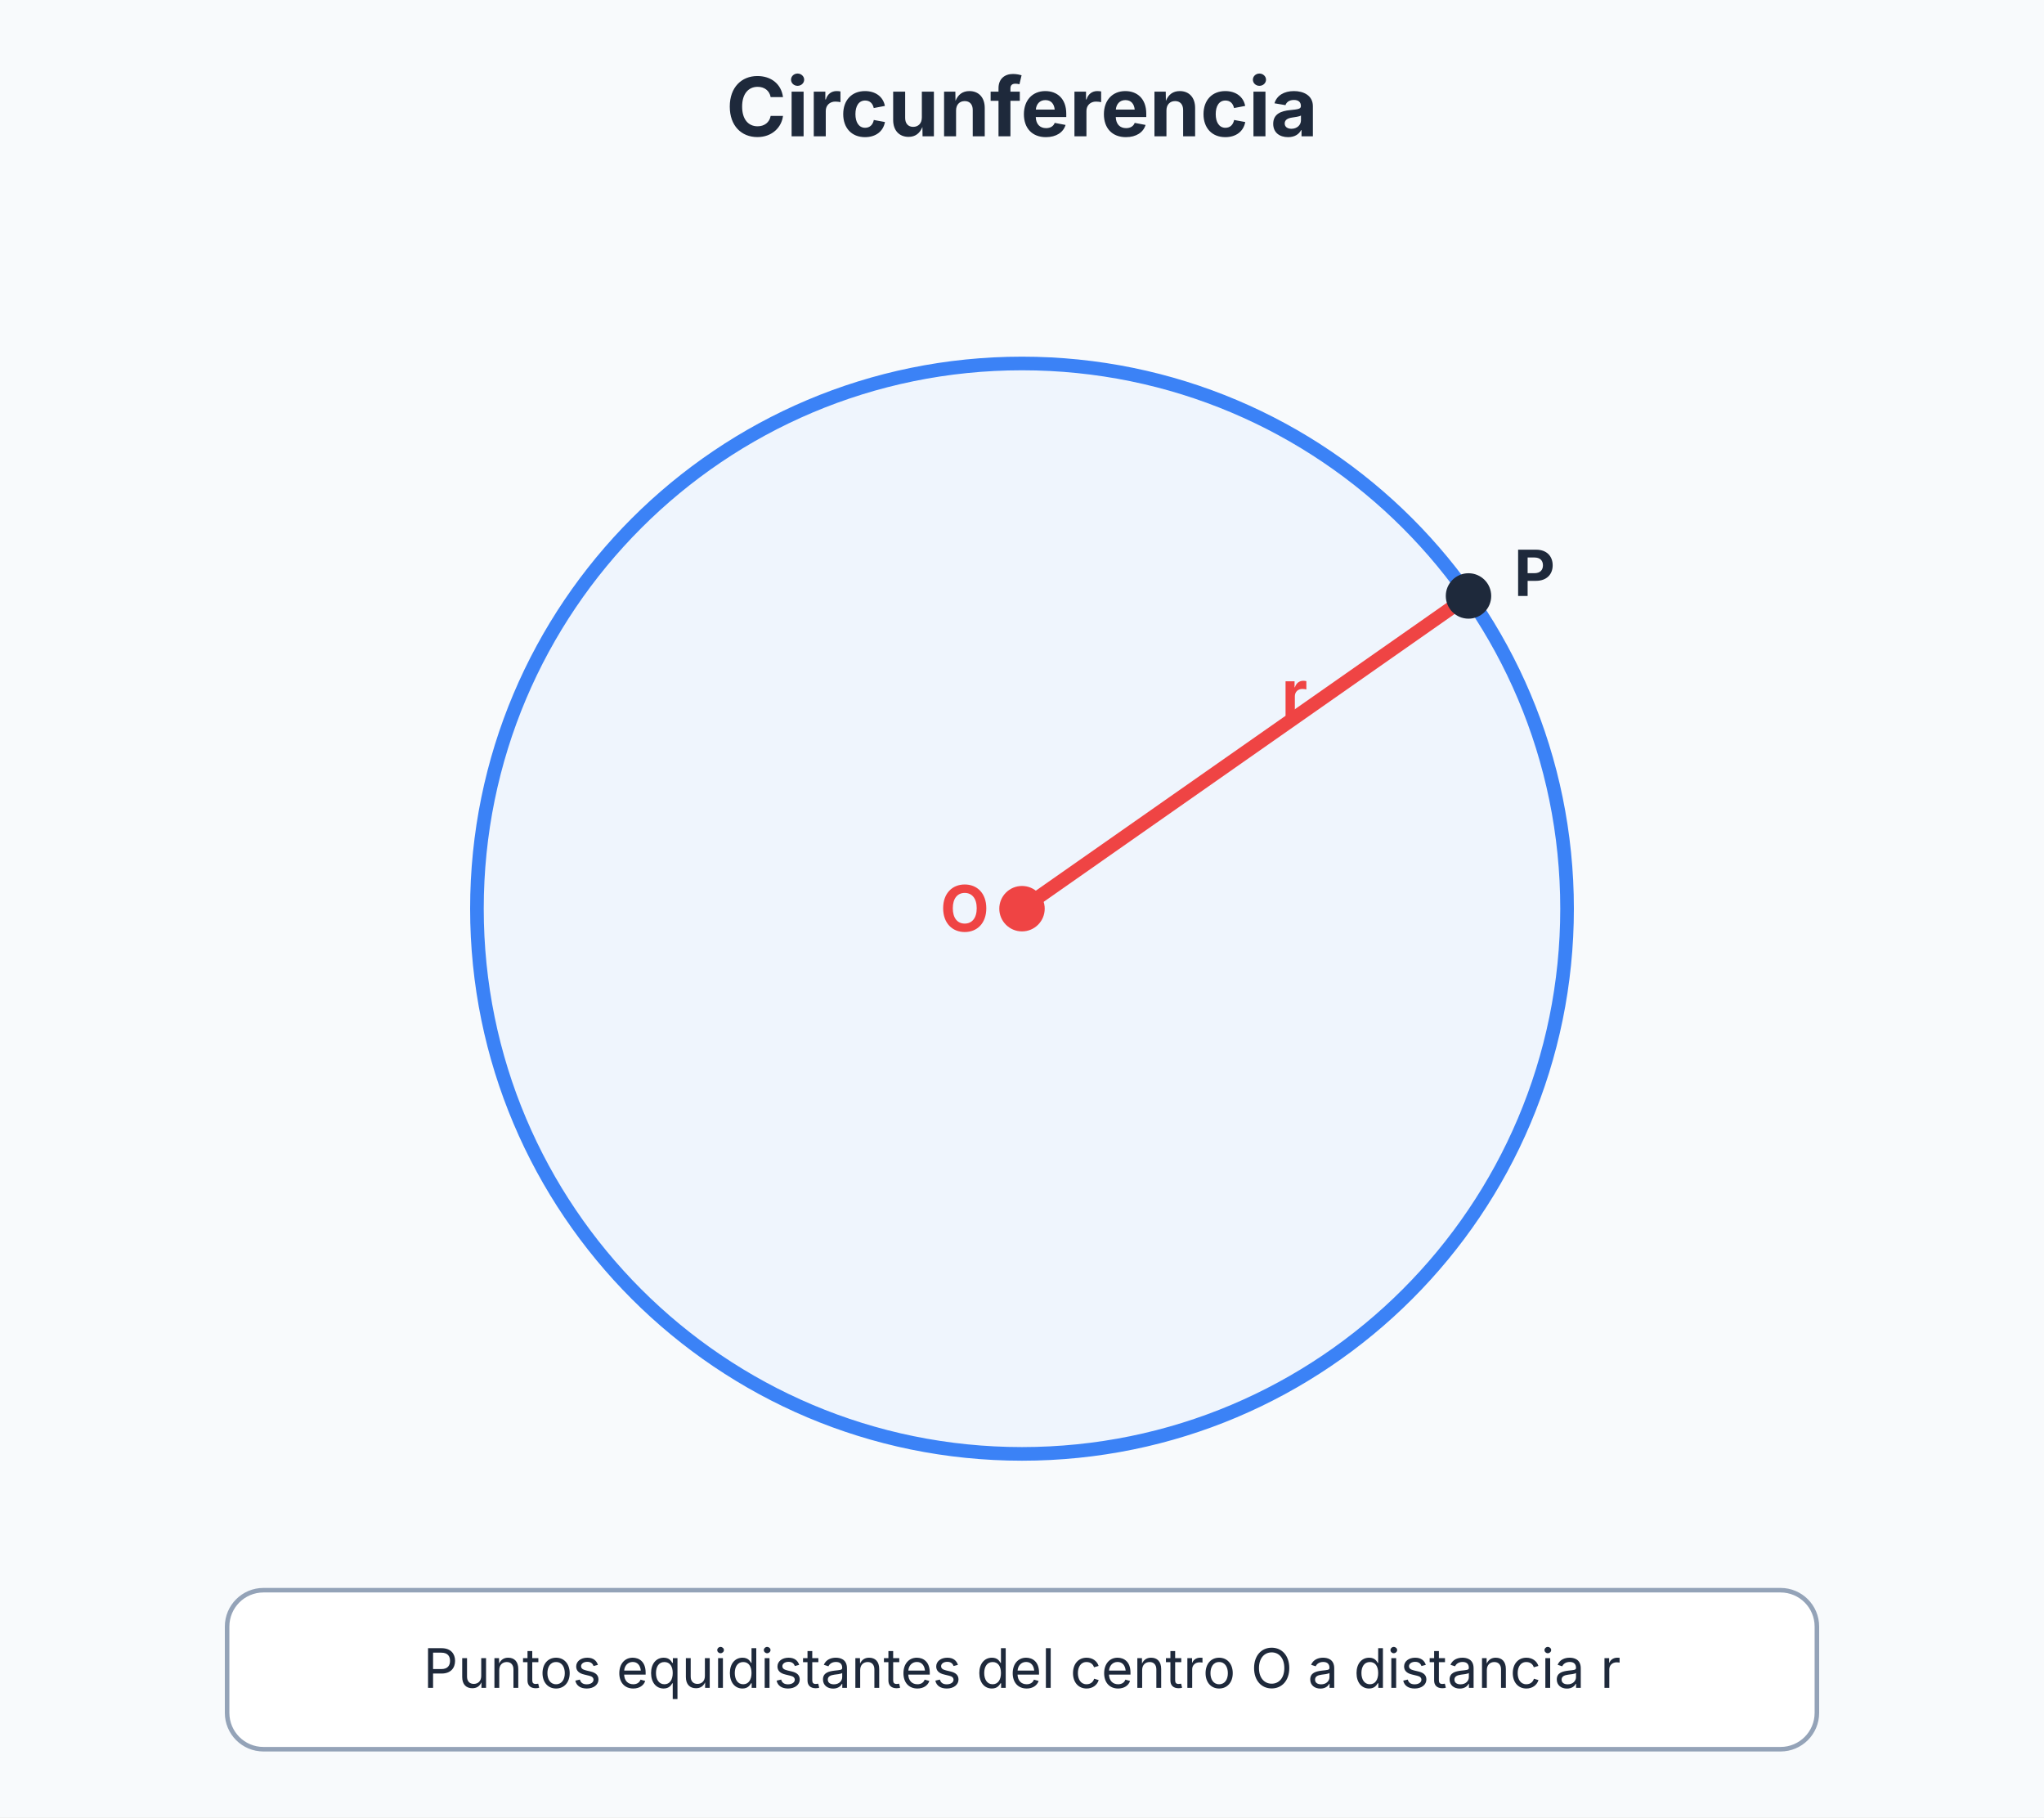
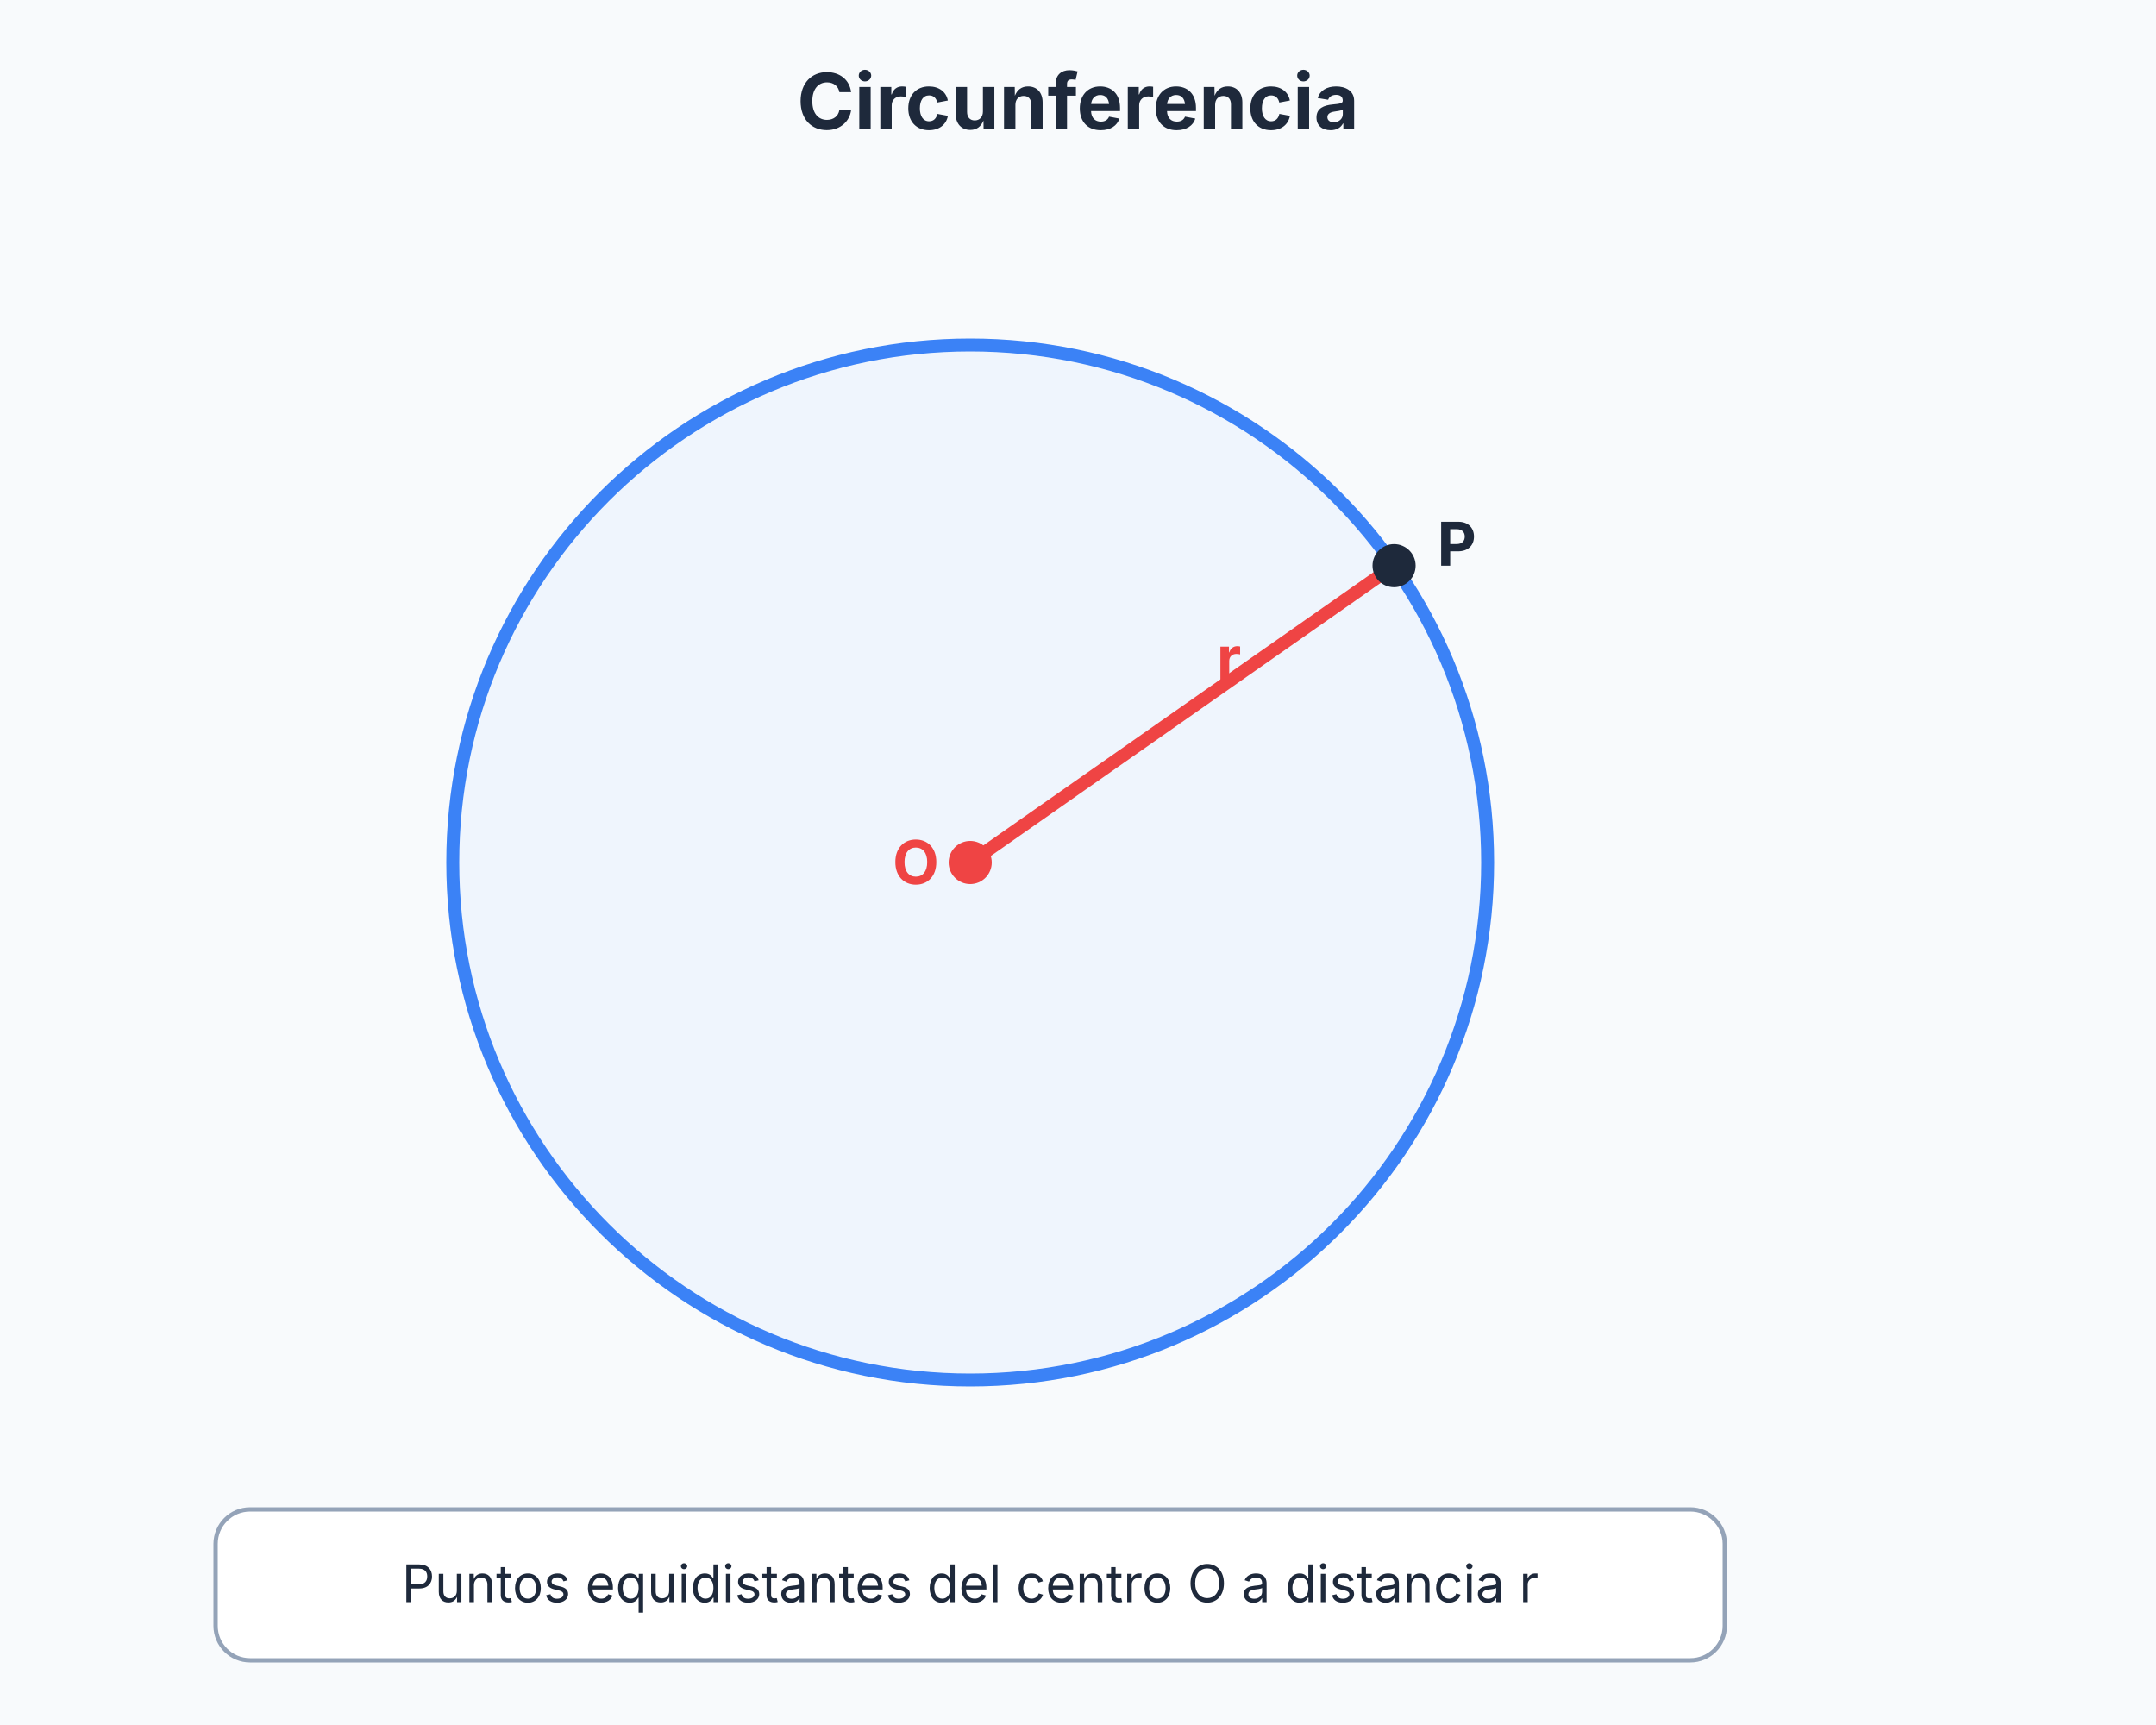
- <svg xmlns="http://www.w3.org/2000/svg" viewBox="0 0 450 400" style="font-family: 'Inter', 'Segoe UI', system-ui, sans-serif;">
-   <rect width="450" height="400" fill="#f8fafc" />
-   <text x="225.00" y="30.00" text-anchor="middle" font-size="18" font-weight="bold" fill="#1e293b">Circunferencia</text>
+ <svg xmlns="http://www.w3.org/2000/svg" viewBox="0 0 500 400" style="font-family: 'Inter', 'Segoe UI', system-ui, sans-serif;">
+   <rect width="500" height="400" fill="#f8fafc" />
+   <text x="250.00" y="30.00" text-anchor="middle" font-size="18" font-weight="bold" fill="#1e293b">Circunferencia</text>
  <circle cx="225" cy="200" r="120" fill="#dbeafe" fill-opacity="0.3" stroke="#3b82f6" stroke-width="3" />
  <circle cx="225" cy="200" r="5" fill="#ef4444" />
  <text x="207.00" y="205.00" text-anchor="start" font-size="14" font-weight="bold" fill="#ef4444">O</text>
  <line x1="225" y1="200" x2="323.30" y2="131.17" stroke="#ef4444" stroke-width="3" />
  <text x="282.15" y="157.59" text-anchor="start" font-size="14" font-weight="bold" fill="#ef4444">r</text>
  <circle cx="323.30" cy="131.17" r="5" fill="#1e293b" />
  <text x="333.30" y="131.17" text-anchor="start" font-size="14" font-weight="bold" fill="#1e293b">P</text>
  <rect x="50" y="350" width="350" height="35" rx="8" fill="white" stroke="#94a3b8" />
  <text x="225.0" y="371.5" text-anchor="middle" font-size="12" fill="#1e293b">Puntos equidistantes del centro O a distancia r</text>
</svg>
